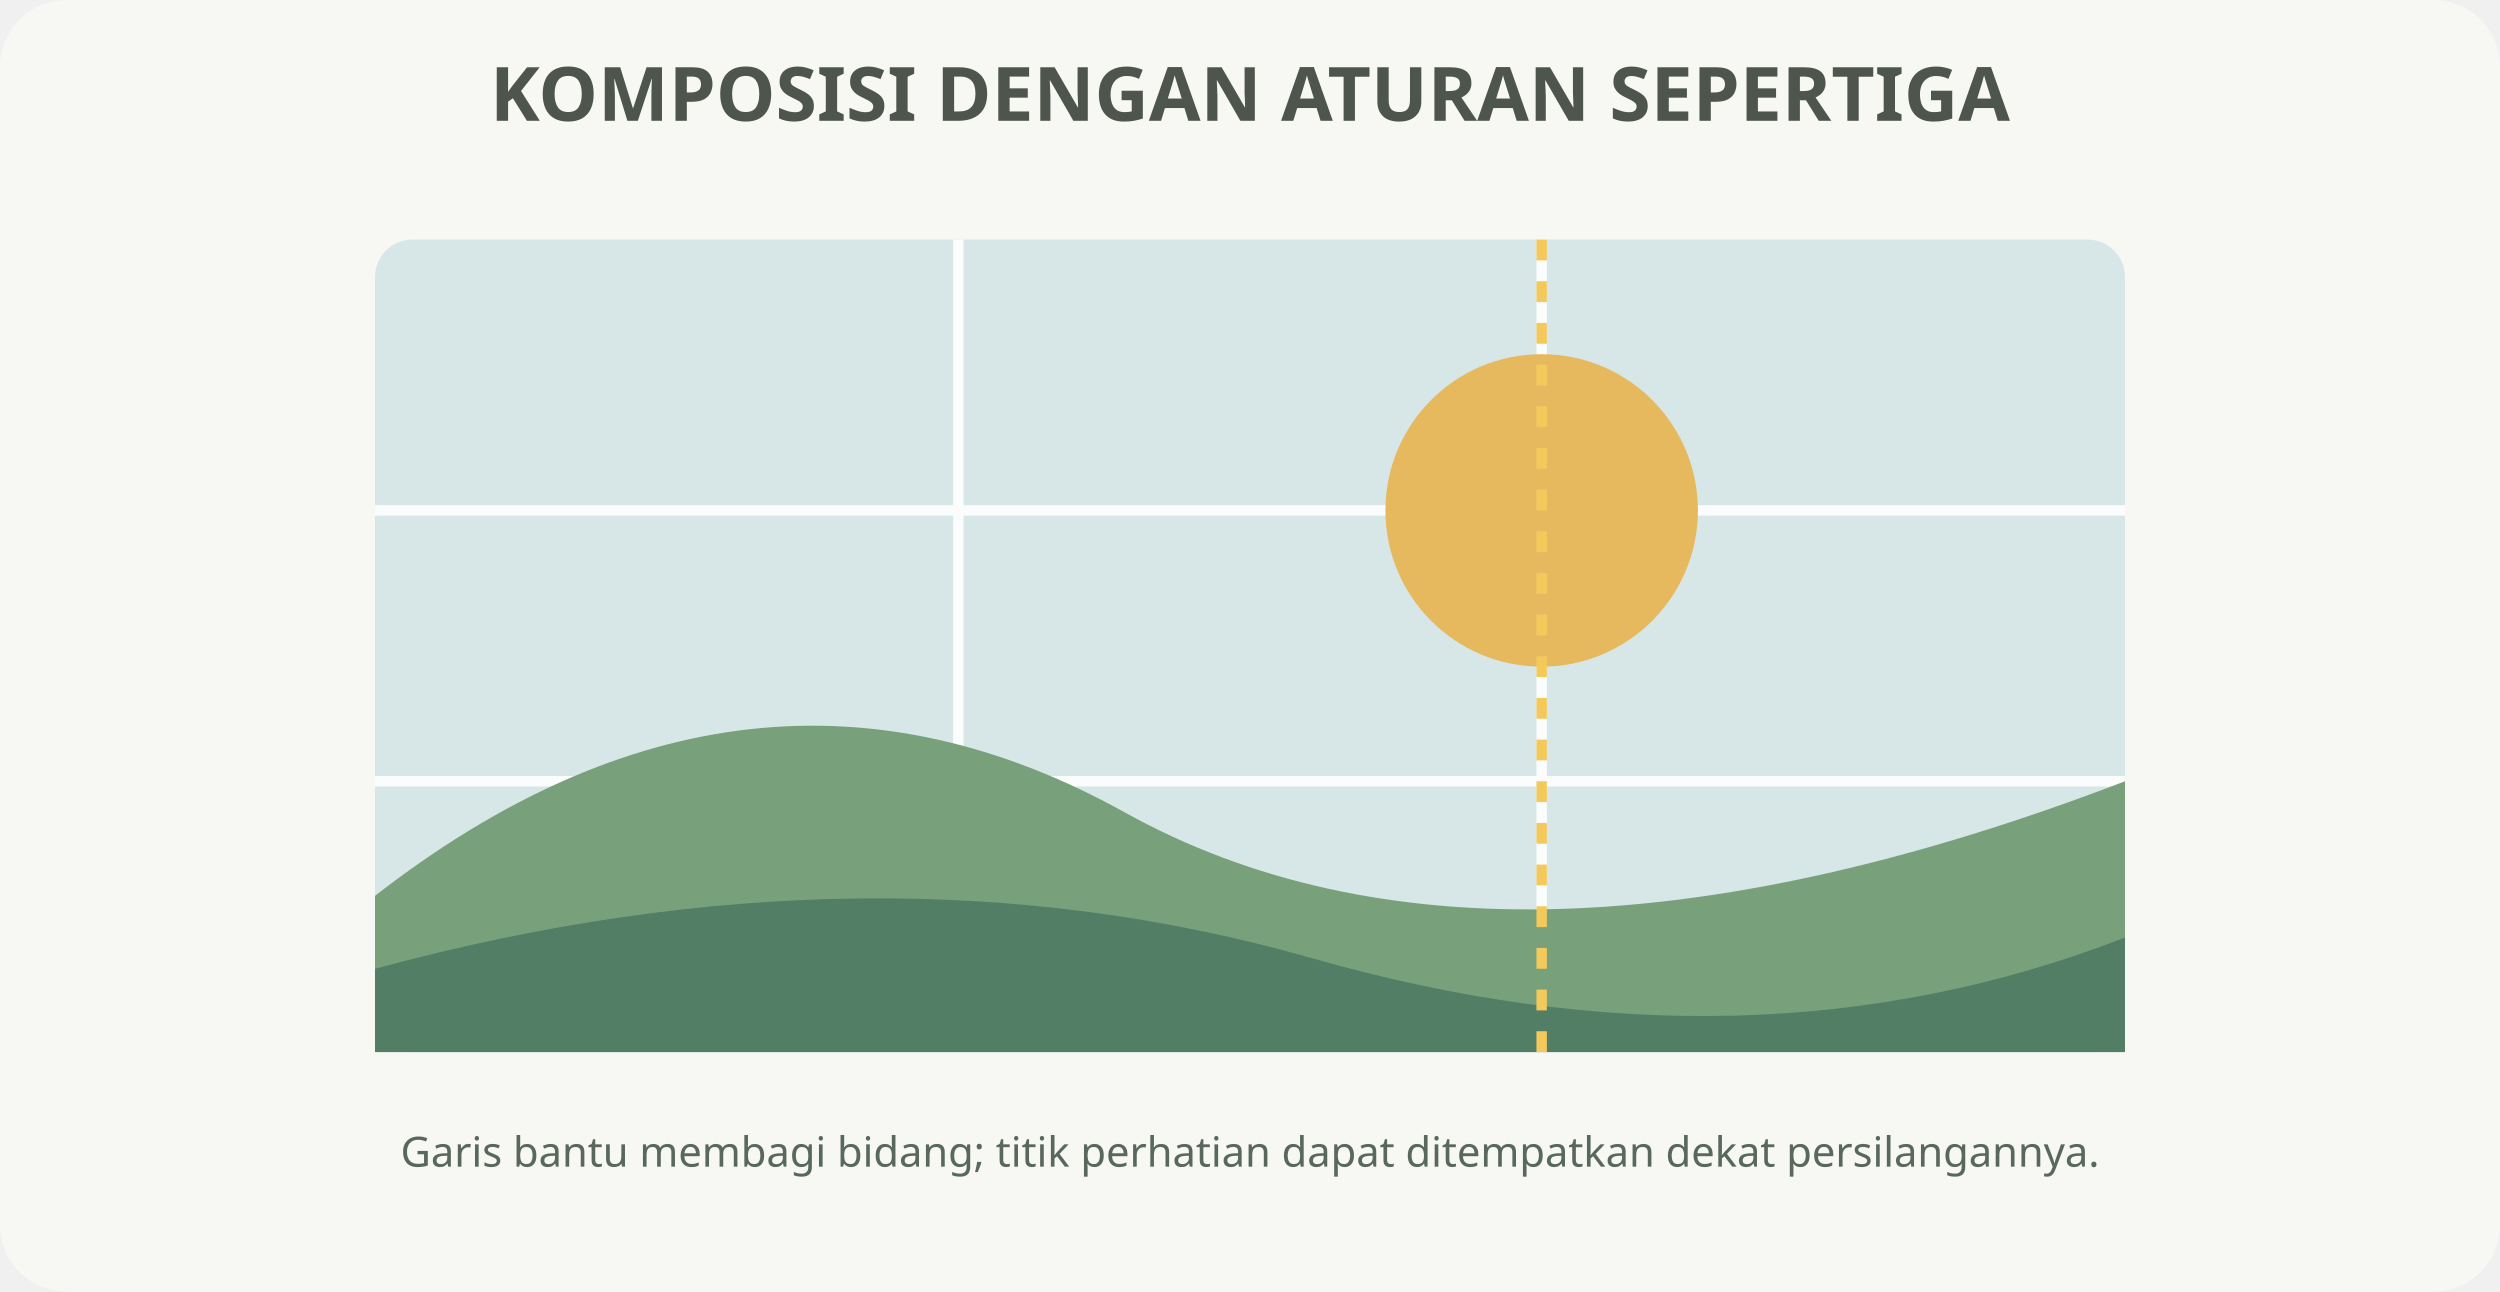
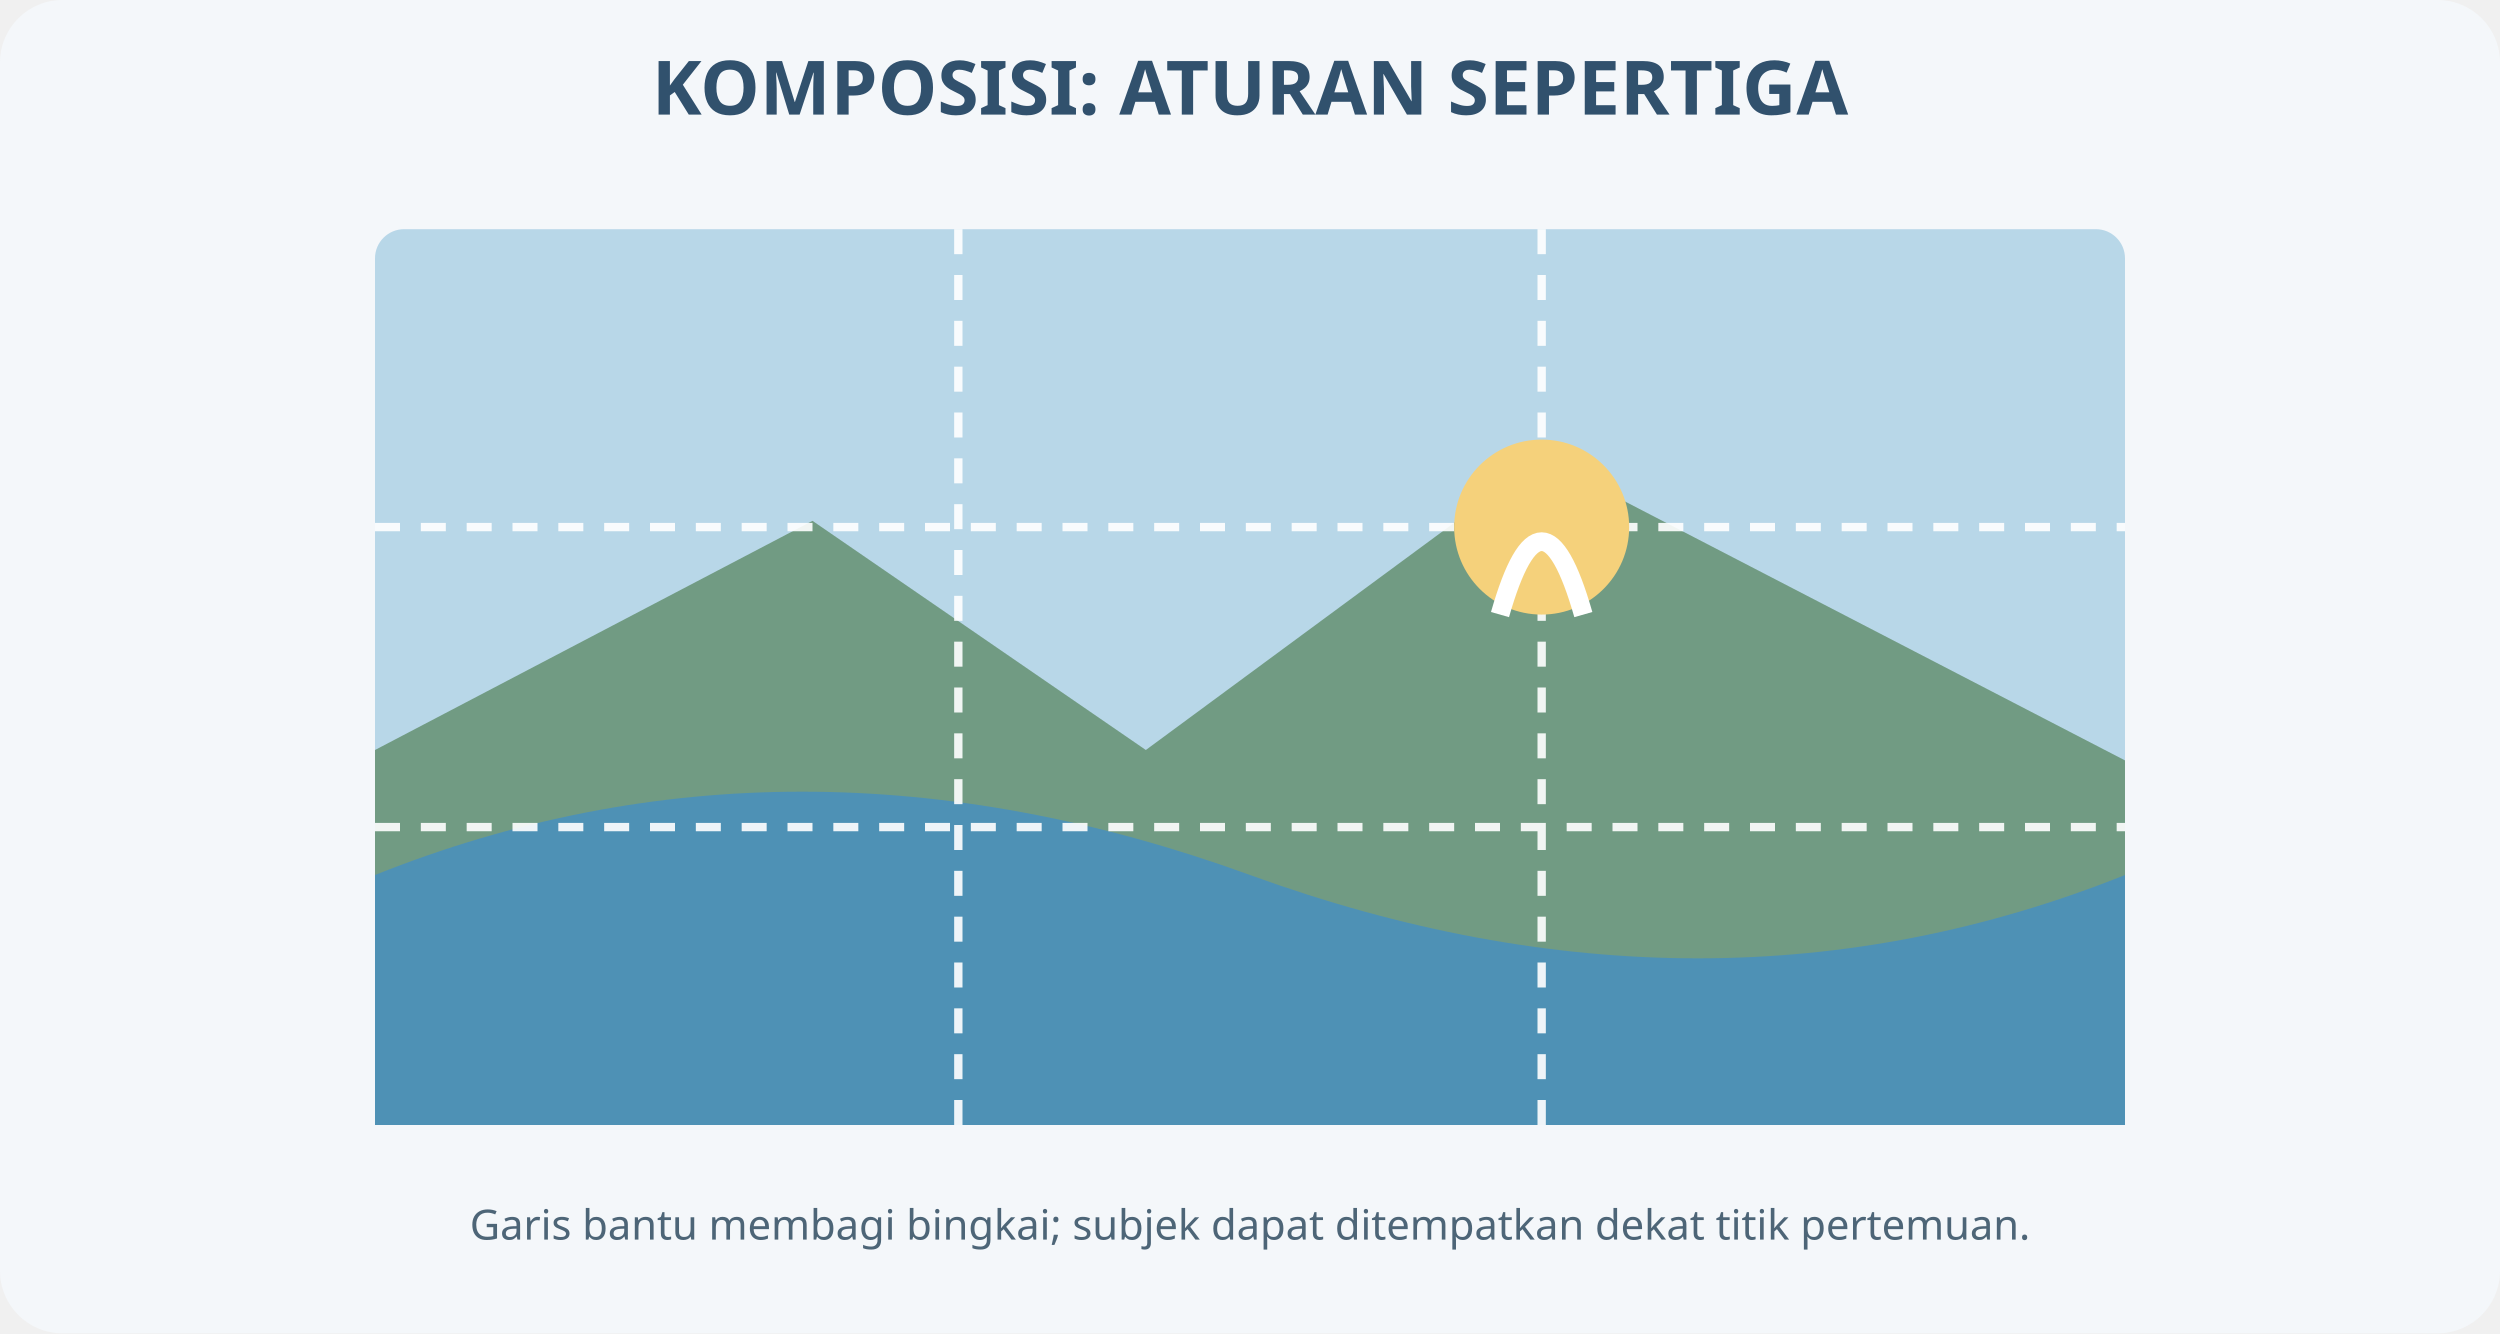
- <svg xmlns="http://www.w3.org/2000/svg" width="1200" height="620" viewBox="0 0 1200 620">
-   <rect width="1200" height="620" rx="32" fill="#f7f7f4" />
-   <text x="600" y="58" text-anchor="middle" font-family="sans-serif" font-size="36" font-weight="700" fill="#4e554d">KOMPOSISI DENGAN ATURAN SEPERTIGA</text>
-   <rect x="180" y="115" width="840" height="390" rx="18" fill="#d7e7e8" />
-   <path d="M180 245h840M180 375h840M460 115v390M740 115v390" stroke="#fff" stroke-width="5" opacity=".9" />
-   <circle cx="740" cy="245" r="75" fill="#e6b95f" />
-   <path d="M180 430q180-140 360-40t480-15v130H180Z" fill="#78a17b" />
-   <path d="M180 465q240-65 450-5t390-10v55H180Z" fill="#527e66" />
-   <path d="M740 115v390" stroke="#f4c95c" stroke-width="5" stroke-dasharray="10 10" />
-   <text x="600" y="560" text-anchor="middle" font-family="sans-serif" font-size="20" fill="#59685d">Garis bantu membagi bidang; titik perhatian dapat ditempatkan dekat persilangannya.</text>
+ <svg xmlns="http://www.w3.org/2000/svg" width="1200" height="640" viewBox="0 0 1200 640">
+   <rect width="1200" height="640" rx="30" fill="#f4f7fa" />
+   <text x="600" y="55" text-anchor="middle" font-family="sans-serif" font-size="36" font-weight="700" fill="#31516d">KOMPOSISI: ATURAN SEPERTIGA</text>
+   <rect x="180" y="110" width="840" height="430" rx="14" fill="#b8d7e8" />
+   <path d="M180 360 390 250 550 360 740 220 1020 365v175H180Z" fill="#719b83" />
+   <path d="M180 420q200-80 420 0t420 0v120H180Z" fill="#4e91b5" />
+   <path d="M460 110v430M740 110v430M180 253h840M180 397h840" stroke="#fff" stroke-width="4" stroke-dasharray="12 10" opacity=".9" />
+   <circle cx="740" cy="253" r="42" fill="#f5d17b" />
+   <path d="M720 295q20-70 40 0" stroke="#fff" stroke-width="9" fill="none" />
+   <text x="600" y="595" text-anchor="middle" font-family="sans-serif" font-size="20" fill="#4d6577">Garis bantu membagi bingkai; subjek dapat ditempatkan dekat titik pertemuan.</text>
</svg>
